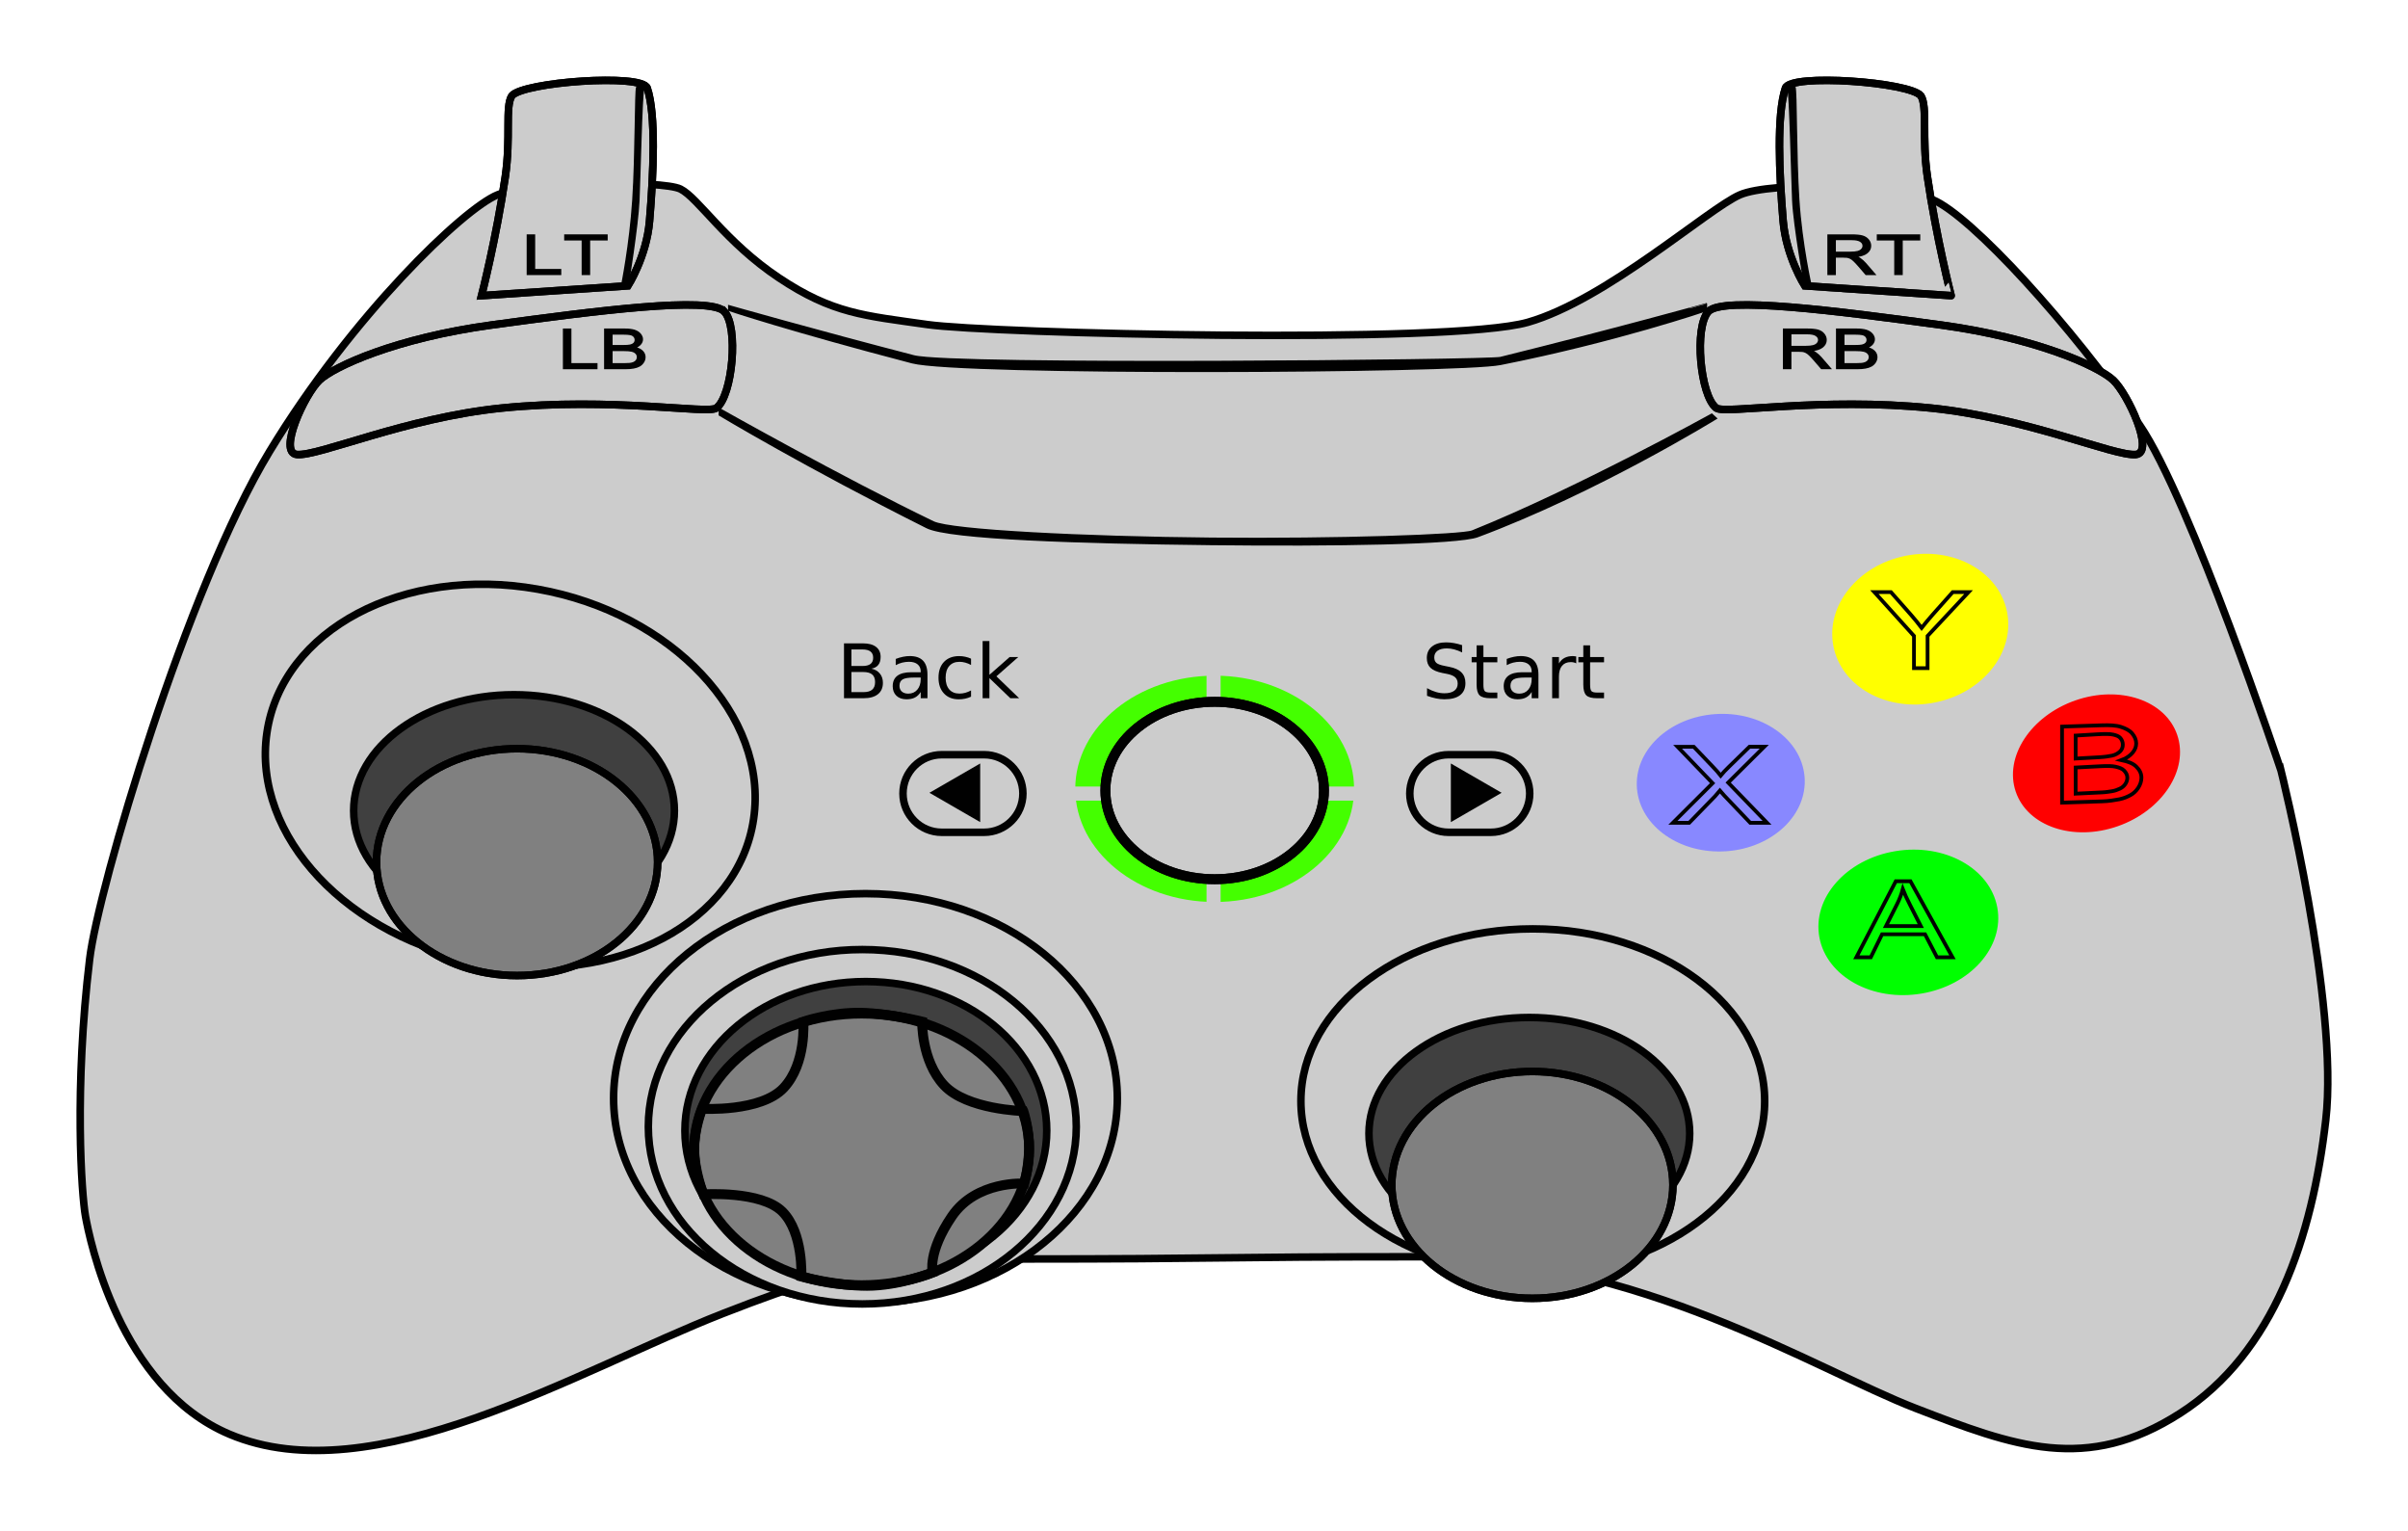
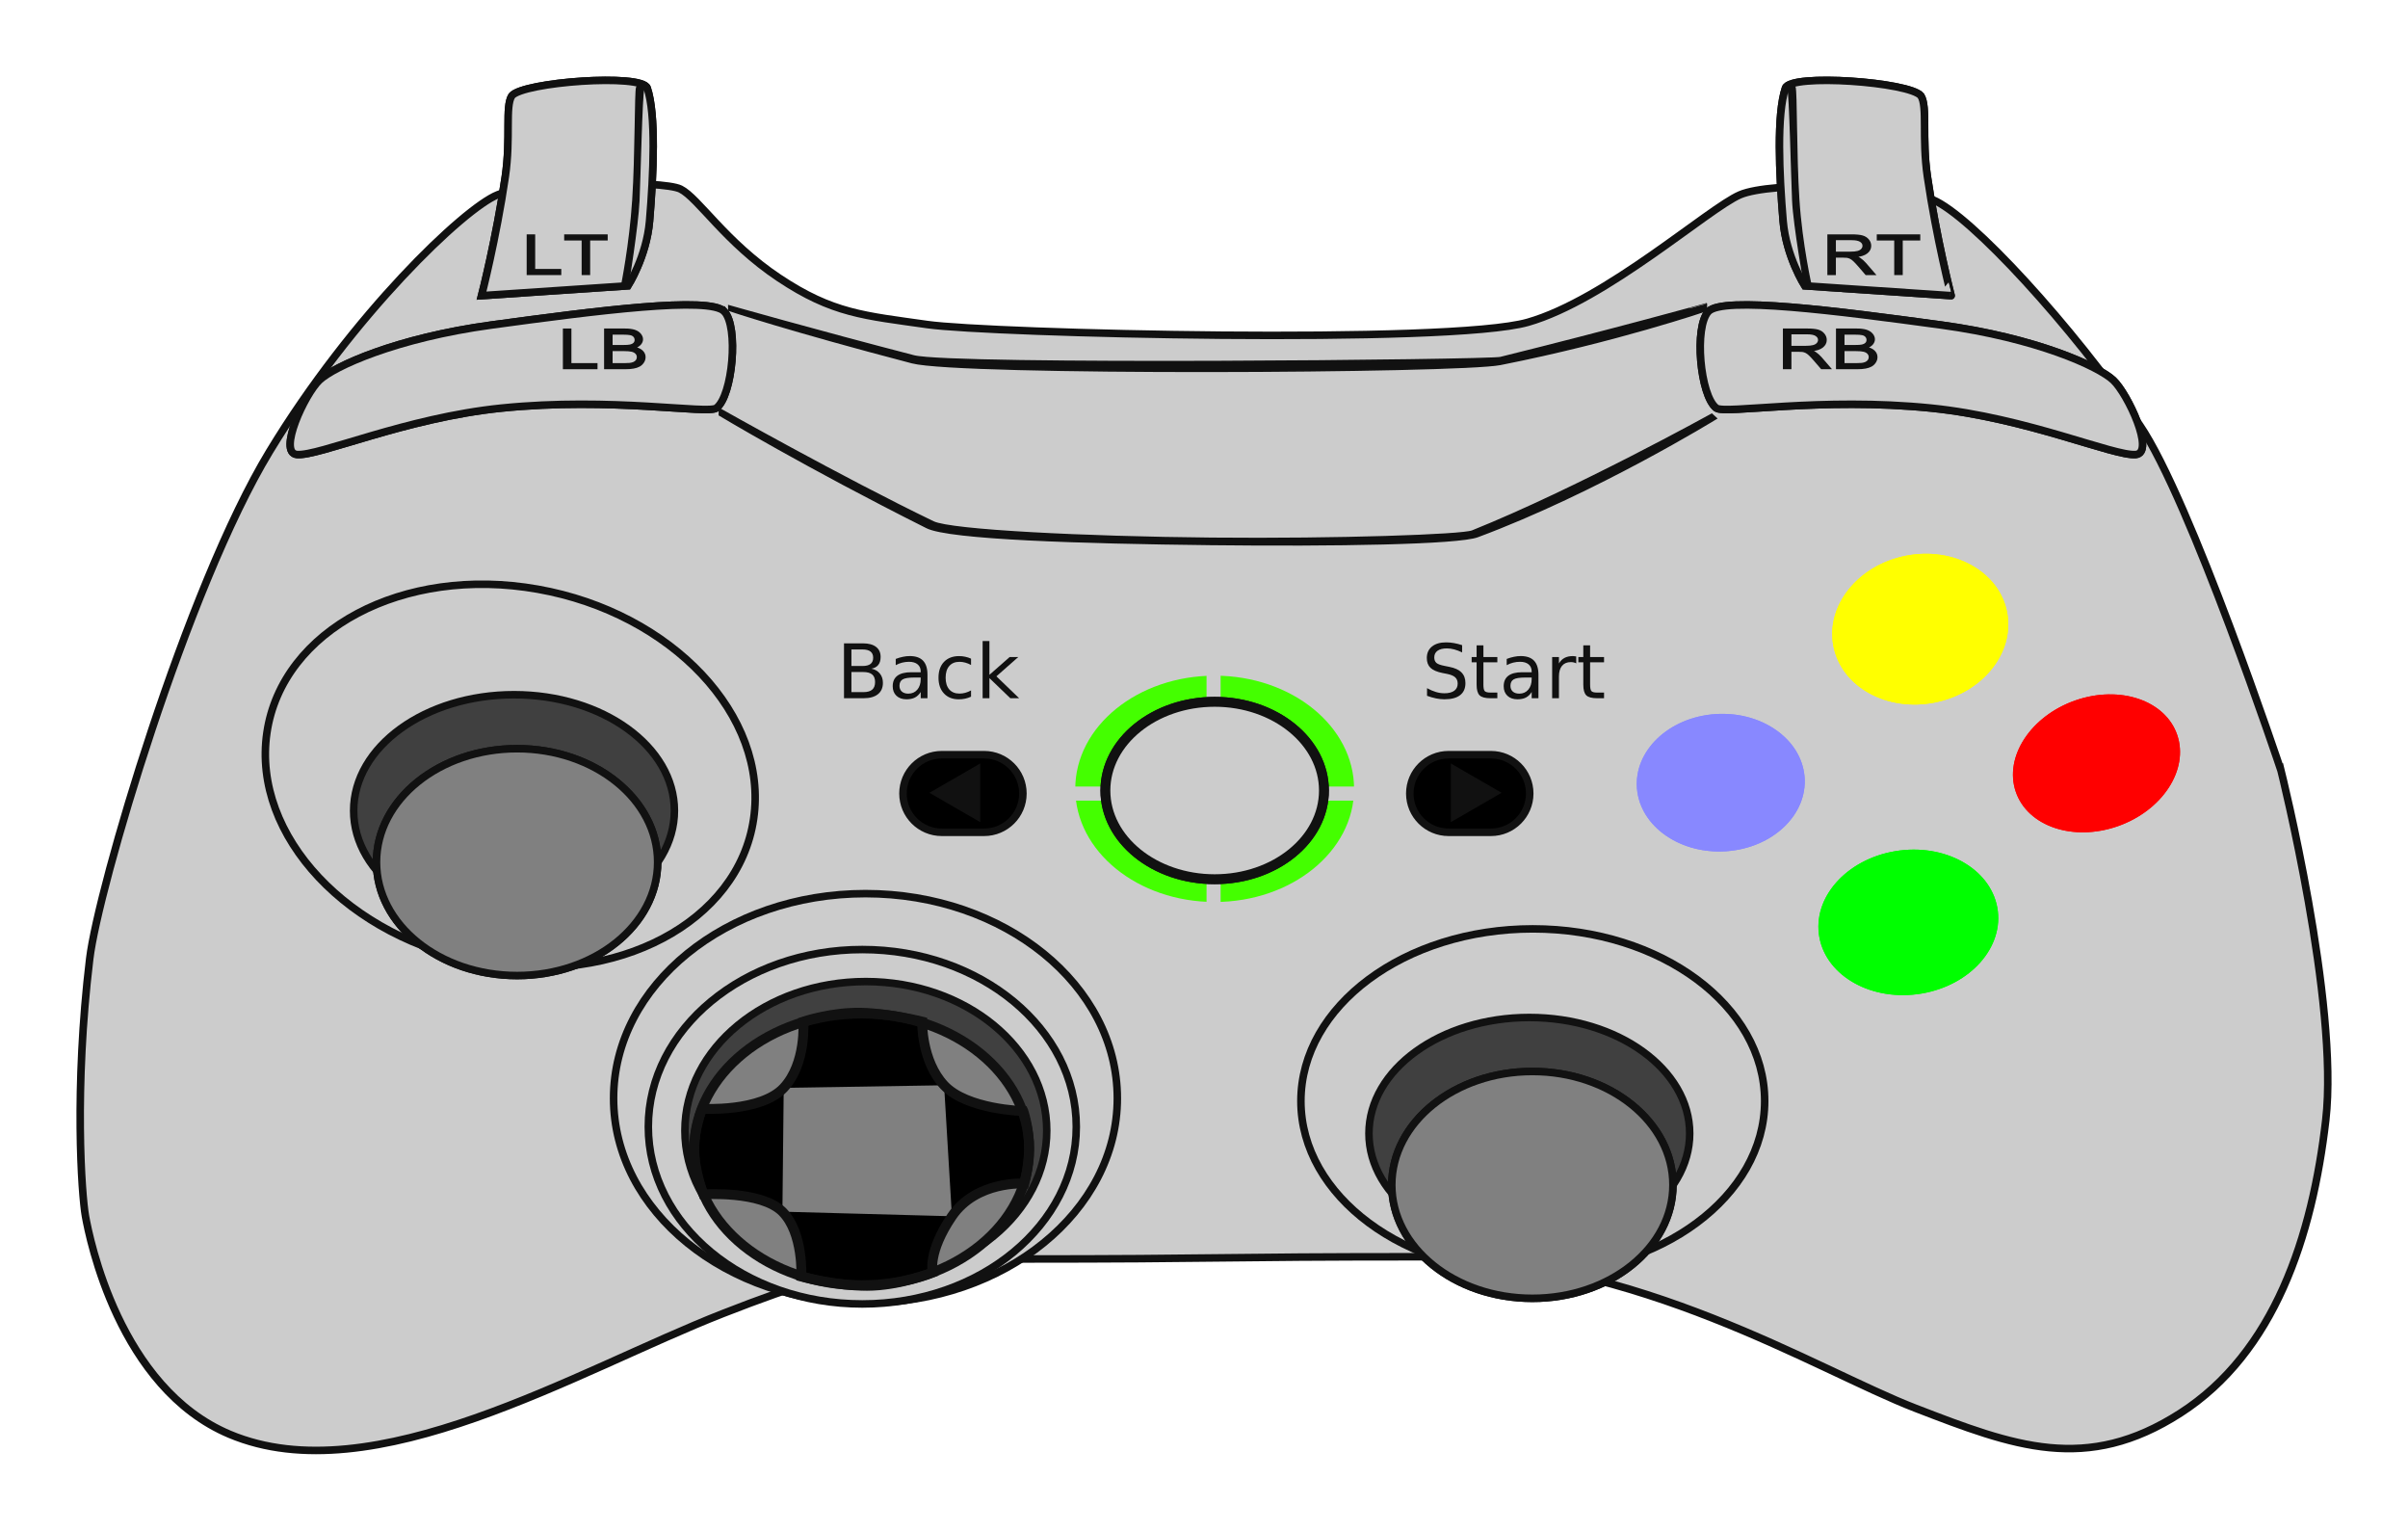
<svg xmlns="http://www.w3.org/2000/svg" width="320" height="203.354" version="1.0">
-   <g style="stroke:#010101;stroke-width:1">
+   <g style="stroke:#111111;stroke-width:1">
    <g style="fill:#cccccc">
      <path d="m 303.116,102.339 c 0,0 -12.001,-35.941 -18.764,-45.859 -8.935,-13.103 -22.444,-27.861 -27.507,-29.945 -5.063,-2.084 -21.445,-2.443 -25.614,-0.657 -4.17,1.787 -17.774,13.961 -28.199,16.939 -10.425,2.978 -71.473,1.489 -79.812,0.298 C 114.88,41.924 110.675,41.687 103.527,36.922 96.379,32.158 92.814,26.307 90.431,25.116 88.048,23.925 70.598,24.092 66.13,25.878 61.662,27.665 46.841,41.819 35.82,59.983 24.8,78.148 13.045,118.054 11.923,127.353 c -2.085,17.272 -1.086,31.356 -0.561,34.245 0.525,2.89 4.455,22.761 19.158,28.947 19.05,8.014 46.148,-8.443 65.542,-16.04 20.208,-7.916 24.965,-7.249 39.071,-7.249 27.997,0 25.906,-0.298 53.91,-0.298 28.593,0 52.385,15.056 65.49,20.118 13.105,5.062 22.706,8.697 35.216,0.657 12.509,-8.04 17.538,-23.455 19.325,-38.94 1.787,-15.485 -5.957,-46.455 -5.957,-46.455 z" />
      <ellipse cx="115.011" cy="145.905" rx="33.471" ry="27.187" />
      <ellipse cx="203.693" cy="146.275" rx="30.815" ry="22.875" />
      <path d="M 71.449,78.271 C 53.588,75.111 37.479,83.652 35.468,97.349 33.457,111.046 46.307,124.711 64.168,127.872 82.029,131.032 98.138,122.491 100.149,108.794 102.16,95.098 89.31,81.432 71.449,78.271 Z" />
      <ellipse cx="114.592" cy="149.688" rx="28.436" ry="23.541" />
    </g>
    <g style="fill:#404040">
      <ellipse cx="203.232" cy="150.581" rx="21.313" ry="15.409" />
      <ellipse cx="115.06" cy="150.202" rx="24.044" ry="19.801" />
      <ellipse cx="68.31" cy="107.7" rx="21.313" ry="15.409" />
    </g>
  </g>
-   <g style="fill:#010101;stroke:#010101;stroke-width:0.2">
+   <g style="fill:#111111;stroke:#111111;stroke-width:0.2">
    <path d="m 199.393,47.509 c -1.533,0.379 -72.898,1.088 -77.96,-0.224 -13.015,-3.371 -24.578,-6.661 -24.578,-6.661 l 0,0.593 c 0,0 7.954,2.675 24.355,6.961 6.338,1.656 72.539,1.34 78.183,0.223 15.342,-3.035 27.364,-7.147 27.364,-7.147 l 0,-0.893 c 0,-2.63e-4 -12.428,3.451 -27.364,7.147 z" />
    <path d="m 227.481,55.031 c 0,0 -18.01,9.969 -31.829,15.523 -1.356,0.545 -17.668,1.119 -34.634,0.963 C 144.024,71.36 126.375,70.471 124.031,69.34 111.775,63.424 95.599,54.296 95.599,54.296 l 0,0.833 c 0,0 11.372,6.842 27.567,14.957 2.993,1.5 20.358,2.046 37.756,2.242 16.424,0.185 32.821,-0.076 35.44,-1.05 15.814,-5.881 31.726,-15.694 31.726,-15.694 l -0.607,-0.553 z" />
  </g>
  <g>
    <ellipse style="fill:#44ff00" cx="161.418" cy="104.796" rx="18.526" ry="15.033" />
    <rect style="fill:#cccccc" x="160.338" y="89.659" width="1.872" height="31.541" />
    <rect style="fill:#cccccc" x="141.573" y="104.491" width="39.406" height="1.872" />
  </g>
  <g>
    <ellipse style="fill:#808080;stroke-width:0" cx="114.508" cy="152.695" rx="22.26" ry="18.047" />
    <path style="fill:#808080;stroke-width:0" d="m 135.99,147.605 c 0,0 -7.494,-0.175 -10.531,-3.429 -3.037,-3.254 -2.912,-8.455 -2.912,-8.455 0,0 -4.204,-1.068 -8.038,-1.174 -3.974,-0.11 -7.757,1.178 -7.757,1.178 0,0 0.434,5.54 -2.603,8.794 -3.037,3.253 -10.843,2.782 -10.843,2.782 0,0 -1.051,2.615 -1.051,5.327 0,2.92 1.226,6.039 1.226,6.039 0,0 7.673,-0.518 10.493,2.303 2.82,2.82 2.516,8.622 2.516,8.622 0,0 4.553,1.226 8.724,1.226 4.288,0 8.723,-1.751 8.723,-1.751 0,0 -0.689,-2.716 2.566,-7.488 3.254,-4.772 9.621,-4.346 9.621,-4.346 0,0 0.578,-2.153 0.631,-4.606 0.055,-2.533 -0.764,-5.02 -0.764,-5.02 z" />
  </g>
-   <g style="fill:#ff0000;fill-opacity:0;stroke-width:0">
+   <g class="straight-button">
    <path id="button-du" d="m 125.459,144.177 c -3.037,-3.254 -2.912,-8.455 -2.912,-8.455 0,0 -4.204,-1.068 -8.038,-1.174 -3.974,-0.11 -7.757,1.178 -7.757,1.178 0,0 0.434,5.54 -2.603,8.794 z" />
    <path id="button-dd" d="m 103.974,160.97 c 2.82,2.82 2.516,8.622 2.516,8.622 0,0 4.553,1.226 8.724,1.226 4.288,0 8.723,-1.751 8.723,-1.751 0,0 -0.689,-2.716 2.566,-7.488 z" />
    <path id="button-dl" d="m 104.149,144.519 c -3.037,3.253 -10.843,2.782 -10.843,2.782 0,0 -1.051,2.615 -1.051,5.327 0,2.92 1.226,6.039 1.226,6.039 0,0 7.673,-0.518 10.493,2.303 z" />
    <path id="button-dr" d="m 135.99,147.605 c 0,0 -7.494,-0.175 -10.531,-3.429 l 1.043,17.402 c 3.254,-4.772 9.621,-4.346 9.621,-4.346 0,0 0.578,-2.153 0.631,-4.606 0.055,-2.533 -0.764,-5.02 -0.764,-5.02 z" />
  </g>
-   <ellipse style="fill-opacity:0;stroke:#010101;stroke-width:1.313" ry="18.047" rx="22.26" cy="152.695" cx="114.508" />
-   <path style="fill-opacity:0;stroke:#010101;stroke-width:1.313" d="m 135.99,147.605 c 0,0 -7.494,-0.175 -10.531,-3.429 -3.037,-3.254 -2.912,-8.455 -2.912,-8.455 0,0 -4.204,-1.068 -8.038,-1.174 -3.974,-0.11 -7.757,1.178 -7.757,1.178 0,0 0.434,5.54 -2.603,8.794 -3.037,3.253 -10.843,2.782 -10.843,2.782 0,0 -1.051,2.615 -1.051,5.327 0,2.92 1.226,6.039 1.226,6.039 0,0 7.673,-0.518 10.493,2.303 2.82,2.82 2.516,8.622 2.516,8.622 0,0 4.553,1.226 8.724,1.226 4.288,0 8.723,-1.751 8.723,-1.751 0,0 -0.689,-2.716 2.566,-7.488 3.254,-4.772 9.621,-4.346 9.621,-4.346 0,0 0.578,-2.153 0.631,-4.606 0.055,-2.533 -0.764,-5.02 -0.764,-5.02 z" />
-   <g style="font-size:10px;font-family:Sans;fill:#010101">
+   <ellipse style="fill-opacity:0;stroke:#111111;stroke-width:1.313" ry="18.047" rx="22.26" cy="152.695" cx="114.508" />
+   <path style="fill-opacity:0;stroke:#111111;stroke-width:1.313" d="m 135.99,147.605 c 0,0 -7.494,-0.175 -10.531,-3.429 -3.037,-3.254 -2.912,-8.455 -2.912,-8.455 0,0 -4.204,-1.068 -8.038,-1.174 -3.974,-0.11 -7.757,1.178 -7.757,1.178 0,0 0.434,5.54 -2.603,8.794 -3.037,3.253 -10.843,2.782 -10.843,2.782 0,0 -1.051,2.615 -1.051,5.327 0,2.92 1.226,6.039 1.226,6.039 0,0 7.673,-0.518 10.493,2.303 2.82,2.82 2.516,8.622 2.516,8.622 0,0 4.553,1.226 8.724,1.226 4.288,0 8.723,-1.751 8.723,-1.751 0,0 -0.689,-2.716 2.566,-7.488 3.254,-4.772 9.621,-4.346 9.621,-4.346 0,0 0.578,-2.153 0.631,-4.606 0.055,-2.533 -0.764,-5.02 -0.764,-5.02 z" />
+   <g style="font-size:10px;font-family:Sans;fill:#111111">
    <path d="m 113.145,89.278 0,2.671 1.582,0 q 0.796,0 1.177,-0.327 0.386,-0.332 0.386,-1.011 0,-0.684 -0.386,-1.006 -0.381,-0.327 -1.177,-0.327 l -1.582,0 z m 0,-2.998 0,2.197 1.46,0 q 0.723,0 1.074,-0.269 0.356,-0.273 0.356,-0.83 0,-0.552 -0.356,-0.825 -0.352,-0.273 -1.074,-0.273 l -1.46,0 z m -0.986,-0.811 2.52,0 q 1.128,0 1.738,0.469 0.61,0.469 0.61,1.333 0,0.669 -0.312,1.064 -0.312,0.396 -0.918,0.493 0.728,0.156 1.128,0.654 0.405,0.493 0.405,1.235 0,0.977 -0.664,1.509 -0.664,0.532 -1.89,0.532 l -2.617,0 0,-7.29 z" />
    <path d="m 121.46,90.011 q -1.089,0 -1.509,0.249 -0.42,0.249 -0.42,0.85 0,0.479 0.312,0.762 0.317,0.278 0.859,0.278 0.747,0 1.196,-0.527 0.454,-0.532 0.454,-1.411 l 0,-0.2 -0.894,0 z m 1.792,-0.371 0,3.12 -0.898,0 0,-0.83 q -0.308,0.498 -0.767,0.737 -0.459,0.234 -1.123,0.234 -0.84,0 -1.338,-0.469 -0.493,-0.474 -0.493,-1.265 0,-0.923 0.615,-1.392 0.62,-0.469 1.846,-0.469 l 1.26,0 0,-0.088 q 0,-0.62 -0.41,-0.957 -0.405,-0.342 -1.143,-0.342 -0.469,0 -0.913,0.112 -0.444,0.112 -0.854,0.337 l 0,-0.83 q 0.493,-0.19 0.957,-0.283 0.464,-0.098 0.903,-0.098 1.187,0 1.772,0.615 0.586,0.615 0.586,1.865 z" />
    <path d="m 129.043,87.501 0,0.84 q -0.381,-0.21 -0.767,-0.312 -0.381,-0.107 -0.771,-0.107 -0.874,0 -1.357,0.557 -0.483,0.552 -0.483,1.553 0,1.001 0.483,1.558 0.483,0.552 1.357,0.552 0.391,0 0.771,-0.103 0.386,-0.107 0.767,-0.317 l 0,0.83 q -0.376,0.176 -0.781,0.264 -0.4,0.088 -0.854,0.088 -1.235,0 -1.963,-0.776 -0.728,-0.776 -0.728,-2.095 0,-1.338 0.732,-2.104 0.737,-0.767 2.017,-0.767 0.415,0 0.811,0.088 0.396,0.083 0.767,0.254 z" />
    <path d="m 130.582,85.162 0.903,0 0,4.487 2.681,-2.358 1.147,0 -2.9,2.559 3.022,2.91 -1.172,0 -2.778,-2.671 0,2.671 -0.903,0 0,-7.598 z" />
    <path d="m 194.303,85.709 0,0.962 q -0.562,-0.269 -1.06,-0.4 -0.498,-0.132 -0.962,-0.132 -0.806,0 -1.245,0.312 -0.435,0.312 -0.435,0.889 0,0.483 0.288,0.732 0.293,0.244 1.104,0.396 l 0.596,0.122 q 1.104,0.21 1.626,0.742 0.527,0.527 0.527,1.416 0,1.06 -0.713,1.606 -0.708,0.547 -2.08,0.547 -0.518,0 -1.104,-0.117 -0.581,-0.117 -1.206,-0.347 l 0,-1.016 q 0.601,0.337 1.177,0.508 0.576,0.171 1.133,0.171 0.845,0 1.304,-0.332 0.459,-0.332 0.459,-0.947 0,-0.537 -0.332,-0.84 -0.327,-0.303 -1.079,-0.454 l -0.601,-0.117 q -1.104,-0.22 -1.597,-0.688 -0.493,-0.469 -0.493,-1.304 0,-0.967 0.679,-1.523 0.684,-0.557 1.88,-0.557 0.513,0 1.045,0.093 0.532,0.093 1.089,0.278 z" />
    <path d="m 197.131,85.738 0,1.553 1.851,0 0,0.698 -1.851,0 0,2.969 q 0,0.669 0.181,0.859 0.186,0.19 0.747,0.19 l 0.923,0 0,0.752 -0.923,0 q -1.04,0 -1.436,-0.386 -0.396,-0.391 -0.396,-1.416 l 0,-2.969 -0.659,0 0,-0.698 0.659,0 0,-1.553 0.903,0 z" />
    <path d="m 202.653,90.011 q -1.089,0 -1.509,0.249 -0.42,0.249 -0.42,0.85 0,0.479 0.312,0.762 0.317,0.278 0.859,0.278 0.747,0 1.196,-0.527 0.454,-0.532 0.454,-1.411 l 0,-0.2 -0.894,0 z m 1.792,-0.371 0,3.12 -0.898,0 0,-0.83 q -0.308,0.498 -0.767,0.737 -0.459,0.234 -1.123,0.234 -0.84,0 -1.338,-0.469 -0.493,-0.474 -0.493,-1.265 0,-0.923 0.615,-1.392 0.62,-0.469 1.846,-0.469 l 1.26,0 0,-0.088 q 0,-0.62 -0.41,-0.957 -0.405,-0.342 -1.143,-0.342 -0.469,0 -0.913,0.112 -0.444,0.112 -0.854,0.337 l 0,-0.83 q 0.493,-0.19 0.957,-0.283 0.464,-0.098 0.903,-0.098 1.187,0 1.772,0.615 0.586,0.615 0.586,1.865 z" />
    <path d="m 209.469,88.131 q -0.151,-0.088 -0.332,-0.127 -0.176,-0.044 -0.391,-0.044 -0.762,0 -1.172,0.498 -0.405,0.493 -0.405,1.421 l 0,2.881 -0.903,0 0,-5.469 0.903,0 0,0.85 q 0.283,-0.498 0.737,-0.737 0.454,-0.244 1.104,-0.244 0.093,0 0.205,0.015 0.112,0.01 0.249,0.034 l 0.005,0.923 z" />
    <path d="m 211.31,85.738 0,1.553 1.851,0 0,0.698 -1.851,0 0,2.969 q 0,0.669 0.181,0.859 0.186,0.19 0.747,0.19 l 0.923,0 0,0.752 -0.923,0 q -1.04,0 -1.436,-0.386 -0.396,-0.391 -0.396,-1.416 l 0,-2.969 -0.659,0 0,-0.698 0.659,0 0,-1.553 0.903,0 z" />
  </g>
-   <g style="fill:#808080;stroke:#010101;stroke-width:1">
+   <g style="fill:#808080;stroke:#111111;stroke-width:1">
    <ellipse id="button-l3-shadow" cx="68.715" cy="114.532" rx="18.68" ry="15.068" />
-     <ellipse id="button-l3" fill-opacity="0" style="fill:#ff0000" cx="68.715" cy="114.532" rx="18.68" ry="15.068" />
+     <ellipse id="button-l3" class="straight-button" cx="68.715" cy="114.532" rx="18.68" ry="15.068" />
  </g>
-   <g style="fill:#808080;stroke:#010101;stroke-width:1">
+   <g style="fill:#808080;stroke:#111111;stroke-width:1">
    <ellipse id="button-r3-shadow" cx="203.637" cy="157.413" rx="18.68" ry="15.068" />
-     <ellipse id="button-r3" fill-opacity="0" style="fill:#ff0000" cx="203.637" cy="157.413" rx="18.68" ry="15.068" />
+     <ellipse id="button-r3" class="straight-button" cx="203.637" cy="157.413" rx="18.68" ry="15.068" />
  </g>
-   <g style="fill:#cccccc;stroke:#010101;stroke-width:5" transform="matrix(0.2626966,0,0,0.2626966,-101.9488,-20.05117)">
+   <g style="fill:#cccccc;stroke:#111111;stroke-width:5" transform="matrix(0.2626966,0,0,0.2626966,-101.9488,-20.05117)">
    <ellipse cx="1002.551" cy="476.103" rx="55.278" ry="44.855" />
-     <ellipse id="button-an" fill-opacity="0" style="fill:#ff0000" cx="1002.551" cy="476.103" rx="55.278" ry="44.855" />
+     <ellipse id="button-an" class="straight-button" cx="1002.551" cy="476.103" rx="55.278" ry="44.855" />
  </g>
  <g>
-     <g style="fill:#cccccc;stroke:#010101;stroke-width:1">
+     <g style="fill:#cccccc;stroke:#111111;stroke-width:1">
      <path d="m 86.009,11.695 c -0.667,-1.962 -16.519,-0.803 -17.998,1.038 -0.912,1.456 -0.096,5.529 -0.863,10.749 -1.212,8.259 -3.155,15.795 -3.155,15.795 l 19.451,-1.306 c 0,0 2.472,-3.851 2.874,-8.603 0.527,-6.228 0.879,-14.18 -0.309,-17.673 z" />
-       <path id="button-l2" fill-opacity="0" style="fill:#ff0000" d="m 86.009,11.695 c -0.667,-1.962 -16.519,-0.803 -17.998,1.038 -0.912,1.456 -0.096,5.529 -0.863,10.749 -1.212,8.259 -3.155,15.795 -3.155,15.795 l 19.451,-1.306 c 0,0 2.472,-3.851 2.874,-8.603 0.527,-6.228 0.879,-14.18 -0.309,-17.673 z" />
+       <path id="button-l2" class="straight-button" d="m 86.009,11.695 c -0.667,-1.962 -16.519,-0.803 -17.998,1.038 -0.912,1.456 -0.096,5.529 -0.863,10.749 -1.212,8.259 -3.155,15.795 -3.155,15.795 l 19.451,-1.306 c 0,0 2.472,-3.851 2.874,-8.603 0.527,-6.228 0.879,-14.18 -0.309,-17.673 z" />
    </g>
-     <g style="fill:#010101;stroke:#010101;stroke-width:0.2">
+     <g style="fill:#111111;stroke:#111111;stroke-width:0.2">
      <path d="m 84.621,11.618 c -0.212,0.553 -0.12,8.949 -0.509,14.946 -0.389,5.997 -1.508,11.464 -1.508,11.464 l 0.842,-0.054 c 0,0 1.3,-7.976 1.446,-11.318 0.145,-3.343 0.388,-14.239 0.624,-14.697 0.236,-0.458 0.357,-0.469 0.357,-0.469 0,0 -0.151,-0.145 -0.358,-0.236 -0.207,-0.091 -0.503,-0.182 -0.503,-0.182 0,0 -0.179,-0.008 -0.391,0.546 z" />
      <path d="m 70.089,36.445 0,-5.21 0.932,0 0,4.595 3.468,0 0,0.615 z" />
      <path d="m 77.394,36.445 0,-4.595 -2.32,0 0,-0.615 5.581,0 0,0.615 -2.329,0 0,4.595 z" />
    </g>
  </g>
  <g>
-     <g style="fill:#cccccc;stroke:#010101;stroke-width:1">
+     <g style="fill:#cccccc;stroke:#111111;stroke-width:1">
      <path d="m 256.134,23.482 c -0.766,-5.22 0.049,-9.293 -0.863,-10.749 -1.479,-1.84 -17.331,-2.999 -17.998,-1.038 -1.188,3.494 -0.837,11.445 -0.309,17.673 0.402,4.751 2.874,8.603 2.874,8.603 l 19.451,1.306 c 2.6e-4,0 -1.942,-7.536 -3.155,-15.795 z" />
-       <path id="button-r2" fill-opacity="0" style="fill:#ff0000" d="m 256.134,23.482 c -0.766,-5.22 0.049,-9.293 -0.863,-10.749 -1.479,-1.84 -17.331,-2.999 -17.998,-1.038 -1.188,3.494 -0.837,11.445 -0.309,17.673 0.402,4.751 2.874,8.603 2.874,8.603 l 19.451,1.306 c 2.6e-4,0 -1.942,-7.536 -3.155,-15.795 z" />
+       <path id="button-r2" class="straight-button" d="m 256.134,23.482 c -0.766,-5.22 0.049,-9.293 -0.863,-10.749 -1.479,-1.84 -17.331,-2.999 -17.998,-1.038 -1.188,3.494 -0.837,11.445 -0.309,17.673 0.402,4.751 2.874,8.603 2.874,8.603 l 19.451,1.306 c 2.6e-4,0 -1.942,-7.536 -3.155,-15.795 z" />
    </g>
-     <g style="fill:#010101;stroke:#010101;stroke-width:0.2">
+     <g style="fill:#111111;stroke:#111111;stroke-width:0.2">
      <path d="m 238.518,11.576 c 0.228,0.49 0.12,8.949 0.509,14.946 0.389,5.997 1.653,11.503 1.653,11.503 l -0.845,-0.048 c 0,0 -1.443,-8.021 -1.588,-11.364 -0.145,-3.343 -0.388,-14.239 -0.624,-14.697 -0.236,-0.458 -0.239,-0.4 -0.239,-0.4 0,0 0.033,-0.048 0.202,-0.165 0.169,-0.117 0.63,-0.265 0.63,-0.265 0,0 0.074,-0.002 0.302,0.488 z" />
      <path d="m 242.939,36.445 0,-5.21 3.122,0 c 0.628,6e-6 1.105,0.047 1.431,0.14 0.327,0.094 0.588,0.259 0.783,0.496 0.195,0.237 0.293,0.499 0.293,0.785 -1e-5,0.37 -0.162,0.681 -0.485,0.935 -0.323,0.254 -0.823,0.415 -1.498,0.483 0.247,0.088 0.434,0.174 0.562,0.259 0.272,0.185 0.53,0.416 0.773,0.693 l 1.225,1.418 -1.172,0 -0.932,-1.084 c -0.272,-0.313 -0.496,-0.552 -0.672,-0.718 -0.176,-0.166 -0.334,-0.282 -0.473,-0.348 -0.139,-0.066 -0.281,-0.113 -0.425,-0.139 -0.106,-0.017 -0.279,-0.025 -0.519,-0.025 l -1.081,0 0,2.314 z m 0.932,-2.911 2.003,0 c 0.426,3e-6 0.759,-0.033 0.999,-0.098 0.24,-0.065 0.423,-0.169 0.548,-0.313 0.125,-0.143 0.187,-0.299 0.187,-0.467 -1e-5,-0.246 -0.121,-0.449 -0.363,-0.608 -0.242,-0.159 -0.624,-0.238 -1.145,-0.238 l -2.228,0 z" />
      <path d="m 251.824,36.445 0,-4.595 -2.32,0 0,-0.615 5.581,0 0,0.615 -2.329,0 0,4.595 z" />
    </g>
  </g>
  <g>
-     <g style="fill:#cccccc;stroke:#010101;stroke-width:1">
+     <g style="fill:#cccccc;stroke:#111111;stroke-width:1">
      <path d="m 96.244,41.372 c -1.94,-2.026 -16.955,-0.099 -30.929,1.807 -12.689,1.731 -20.922,5.502 -22.861,7.325 -1.939,1.823 -5.579,9.646 -2.997,9.877 2.89,0.258 14.455,-4.875 27.178,-6.167 14.704,-1.493 27.439,0.843 28.567,-0.005 2.155,-1.62 2.982,-10.812 1.043,-12.838 z" />
-       <path id="button-l1" fill-opacity="0" style="fill:#ff0000" d="m 96.244,41.372 c -1.94,-2.026 -16.955,-0.099 -30.929,1.807 -12.689,1.731 -20.922,5.502 -22.861,7.325 -1.939,1.823 -5.579,9.646 -2.997,9.877 2.89,0.258 14.455,-4.875 27.178,-6.167 14.704,-1.493 27.439,0.843 28.567,-0.005 2.155,-1.62 2.982,-10.812 1.043,-12.838 z" />
+       <path id="button-l1" class="straight-button" d="m 96.244,41.372 c -1.94,-2.026 -16.955,-0.099 -30.929,1.807 -12.689,1.731 -20.922,5.502 -22.861,7.325 -1.939,1.823 -5.579,9.646 -2.997,9.877 2.89,0.258 14.455,-4.875 27.178,-6.167 14.704,-1.493 27.439,0.843 28.567,-0.005 2.155,-1.62 2.982,-10.812 1.043,-12.838 z" />
    </g>
-     <g style="fill:#010101;stroke:#010101;stroke-width:0.2">
+     <g style="fill:#111111;stroke:#111111;stroke-width:0.2">
      <path d="m 74.903,48.952 0,-5.21 0.932,0 0,4.595 3.468,0 0,0.615 z" />
      <path d="m 80.378,48.952 0,-5.21 2.641,0 c 0.538,6e-6 0.969,0.053 1.294,0.158 0.325,0.105 0.58,0.268 0.764,0.487 0.184,0.219 0.276,0.448 0.276,0.688 -6e-6,0.223 -0.082,0.432 -0.245,0.629 -0.163,0.197 -0.41,0.355 -0.74,0.476 0.426,0.092 0.753,0.25 0.982,0.473 0.229,0.223 0.343,0.486 0.343,0.789 -6e-6,0.244 -0.07,0.471 -0.209,0.681 -0.139,0.21 -0.311,0.371 -0.516,0.485 -0.205,0.114 -0.462,0.2 -0.771,0.258 -0.309,0.058 -0.688,0.087 -1.136,0.087 z m 0.932,-3.021 1.522,0 c 0.413,4e-6 0.709,-0.02 0.888,-0.06 0.237,-0.052 0.415,-0.139 0.535,-0.259 0.12,-0.121 0.18,-0.272 0.18,-0.455 -4e-6,-0.173 -0.056,-0.325 -0.168,-0.457 -0.112,-0.131 -0.272,-0.222 -0.48,-0.27 -0.208,-0.049 -0.565,-0.073 -1.071,-0.073 l -1.407,0 z m 0,2.406 1.753,0 c 0.301,10e-7 0.512,-0.008 0.634,-0.025 0.215,-0.028 0.394,-0.076 0.538,-0.142 0.144,-0.066 0.263,-0.163 0.355,-0.29 0.093,-0.127 0.139,-0.273 0.139,-0.439 -5e-6,-0.194 -0.067,-0.363 -0.202,-0.506 -0.134,-0.143 -0.321,-0.244 -0.56,-0.302 -0.239,-0.058 -0.582,-0.087 -1.03,-0.087 l -1.628,0 z" />
    </g>
  </g>
  <g>
-     <g style="fill:#cccccc;stroke:#010101;stroke-width:1">
+     <g style="fill:#cccccc;stroke:#111111;stroke-width:1">
      <path d="m 280.83,50.505 c -1.94,-1.823 -10.172,-5.594 -22.861,-7.325 -13.974,-1.906 -28.99,-3.833 -30.929,-1.807 -1.94,2.025 -1.112,11.217 1.043,12.838 1.128,0.848 13.863,-1.488 28.567,0.005 12.722,1.292 24.287,6.425 27.178,6.167 2.582,-0.231 -1.057,-8.054 -2.997,-9.877 z" />
-       <path id="button-r1" fill-opacity="0" style="fill:#ff0000" d="m 280.83,50.505 c -1.94,-1.823 -10.172,-5.594 -22.861,-7.325 -13.974,-1.906 -28.99,-3.833 -30.929,-1.807 -1.94,2.025 -1.112,11.217 1.043,12.838 1.128,0.848 13.863,-1.488 28.567,0.005 12.722,1.292 24.287,6.425 27.178,6.167 2.582,-0.231 -1.057,-8.054 -2.997,-9.877 z" />
+       <path id="button-r1" class="straight-button" d="m 280.83,50.505 c -1.94,-1.823 -10.172,-5.594 -22.861,-7.325 -13.974,-1.906 -28.99,-3.833 -30.929,-1.807 -1.94,2.025 -1.112,11.217 1.043,12.838 1.128,0.848 13.863,-1.488 28.567,0.005 12.722,1.292 24.287,6.425 27.178,6.167 2.582,-0.231 -1.057,-8.054 -2.997,-9.877 z" />
    </g>
-     <g style="fill:#010101;stroke:#010101;stroke-width:0.2">
+     <g style="fill:#111111;stroke:#111111;stroke-width:0.2">
      <path d="m 237.03,48.952 0,-5.21 3.122,0 c 0.628,6e-6 1.105,0.047 1.431,0.14 0.327,0.094 0.588,0.259 0.783,0.496 0.195,0.237 0.293,0.499 0.293,0.785 -1e-5,0.37 -0.162,0.681 -0.485,0.935 -0.323,0.254 -0.823,0.415 -1.498,0.483 0.247,0.088 0.434,0.174 0.562,0.259 0.272,0.185 0.53,0.416 0.773,0.693 l 1.225,1.418 -1.172,0 -0.932,-1.084 c -0.272,-0.313 -0.496,-0.552 -0.672,-0.718 -0.176,-0.166 -0.334,-0.282 -0.473,-0.348 -0.139,-0.066 -0.281,-0.113 -0.425,-0.139 -0.106,-0.017 -0.279,-0.025 -0.519,-0.025 l -1.081,0 0,2.314 z m 0.932,-2.911 2.003,0 c 0.426,3e-6 0.759,-0.033 0.999,-0.098 0.24,-0.065 0.423,-0.169 0.548,-0.313 0.125,-0.143 0.187,-0.299 0.187,-0.467 -1e-5,-0.246 -0.121,-0.449 -0.363,-0.608 -0.242,-0.159 -0.624,-0.238 -1.145,-0.238 l -2.228,0 z" id="path115" />
      <path d="m 244.085,48.952 0,-5.21 2.641,0 c 0.538,6e-6 0.969,0.053 1.294,0.158 0.325,0.105 0.58,0.268 0.764,0.487 0.184,0.219 0.276,0.448 0.276,0.688 -10e-6,0.223 -0.082,0.432 -0.245,0.629 -0.163,0.197 -0.41,0.355 -0.74,0.476 0.426,0.092 0.753,0.25 0.982,0.473 0.229,0.223 0.343,0.486 0.343,0.789 -1e-5,0.244 -0.07,0.471 -0.209,0.681 -0.139,0.21 -0.311,0.371 -0.516,0.485 -0.205,0.114 -0.462,0.2 -0.771,0.258 -0.309,0.058 -0.688,0.087 -1.136,0.087 z m 0.932,-3.021 1.522,0 c 0.413,4e-6 0.709,-0.02 0.888,-0.06 0.237,-0.052 0.415,-0.139 0.535,-0.259 0.12,-0.121 0.18,-0.272 0.18,-0.455 0,-0.173 -0.056,-0.325 -0.168,-0.457 -0.112,-0.131 -0.272,-0.222 -0.48,-0.27 -0.208,-0.049 -0.565,-0.073 -1.071,-0.073 l -1.407,0 z m 0,2.406 1.753,0 c 0.301,10e-7 0.512,-0.008 0.634,-0.025 0.215,-0.028 0.394,-0.076 0.538,-0.142 0.144,-0.066 0.263,-0.163 0.355,-0.29 0.093,-0.127 0.139,-0.273 0.139,-0.439 0,-0.194 -0.067,-0.363 -0.202,-0.506 -0.134,-0.143 -0.321,-0.244 -0.56,-0.302 -0.239,-0.058 -0.582,-0.087 -1.03,-0.087 l -1.628,0 z" />
    </g>
  </g>
  <g>
-     <path id="button-se" fill-opacity="0" style="fill:#ff0000;stroke:#010101;stroke-width:1" d="m 130.779,100.261 -5.626,0 c -2.847,0 -5.155,2.308 -5.155,5.155 0,2.847 2.308,5.154 5.155,5.154 l 5.626,0 c 2.847,0 5.155,-2.308 5.155,-5.154 0,-2.847 -2.308,-5.155 -5.155,-5.155 z" />
-     <path style="fill:#010101;stroke-width:0" d="m 130.258,109.217 -6.746,-3.895 6.746,-3.895 z" />
+     <path id="button-se" class="straight-button" style="stroke:#111111;stroke-width:1" d="m 130.779,100.261 -5.626,0 c -2.847,0 -5.155,2.308 -5.155,5.155 0,2.847 2.308,5.154 5.155,5.154 l 5.626,0 c 2.847,0 5.155,-2.308 5.155,-5.154 0,-2.847 -2.308,-5.155 -5.155,-5.155 z" />
+     <path style="fill:#111111;stroke-width:0" d="m 130.258,109.217 -6.746,-3.895 6.746,-3.895 z" />
  </g>
  <g>
-     <path id="button-st" fill-opacity="0" style="fill:#ff0000;stroke:#010101;stroke-width:1" d="m 198.13,100.261 -5.626,0 c -2.847,0 -5.155,2.308 -5.155,5.155 0,2.847 2.308,5.154 5.155,5.154 l 5.626,0 c 2.847,0 5.155,-2.308 5.155,-5.154 0,-2.847 -2.308,-5.155 -5.155,-5.155 z" />
-     <path style="fill:#010101;stroke-width:0" d="m 192.805,109.217 6.746,-3.895 -6.746,-3.895 z" />
+     <path id="button-st" class="straight-button" style="stroke:#111111;stroke-width:1" d="m 198.13,100.261 -5.626,0 c -2.847,0 -5.155,2.308 -5.155,5.155 0,2.847 2.308,5.154 5.155,5.154 l 5.626,0 c 2.847,0 5.155,-2.308 5.155,-5.154 0,-2.847 -2.308,-5.155 -5.155,-5.155 z" />
+     <path style="fill:#111111;stroke-width:0" d="m 192.805,109.217 6.746,-3.895 -6.746,-3.895 z" />
  </g>
  <g style="fill:#ff0000;stroke-width:0">
    <path d="m 289.337,97.653 c -1.56,-4.614 -7.631,-6.672 -13.559,-4.597 -5.928,2.074 -9.469,7.496 -7.908,12.11 1.56,4.614 7.631,6.672 13.559,4.597 5.928,-2.075 9.469,-7.497 7.908,-12.11 z" />
-     <path style="fill-opacity:0;stroke:#010101;stroke-width:0.5" d="m 274.027,106.63 0,-10.102 5.259,-0.171 c 1.042,-0.034 1.914,-3.94e-4 2.544,0.204 0.63,0.204 1.158,0.451 1.515,0.876 0.357,0.425 0.535,0.869 0.535,1.333 -10e-6,0.432 -0.158,0.838 -0.475,1.22 -0.317,0.381 -0.829,0.758 -1.468,0.992 0.826,0.179 1.495,0.416 1.939,0.848 0.444,0.432 0.7,0.908 0.7,1.496 -1e-5,0.473 -0.169,0.947 -0.439,1.354 -0.27,0.407 -0.604,0.72 -1.001,0.941 -0.397,0.221 -0.93,0.455 -1.529,0.568 -0.599,0.113 -1.368,0.244 -2.237,0.271 z m 1.807,-5.857 3.089,-0.171 c 0.8,-0.044 1.409,-0.142 1.757,-0.22 0.459,-0.101 0.84,-0.337 1.073,-0.571 0.233,-0.234 0.349,-0.528 0.349,-0.882 -1e-5,-0.335 -0.109,-0.631 -0.326,-0.885 -0.217,-0.255 -0.562,-0.361 -0.965,-0.455 -0.404,-0.094 -1.132,-0.097 -2.111,-0.039 l -2.865,0.171 z m 0,4.665 3.536,-0.171 c 0.583,-0.028 1.028,-0.119 1.263,-0.151 0.416,-0.055 0.798,-0.215 1.077,-0.344 0.279,-0.129 0.509,-0.316 0.689,-0.562 0.18,-0.246 0.304,-0.564 0.304,-0.885 -10e-6,-0.377 -0.165,-0.67 -0.425,-0.948 -0.261,-0.278 -0.657,-0.405 -1.119,-0.517 -0.463,-0.113 -1.164,-0.111 -2.032,-0.066 l -3.294,0.171 z" />
-     <path class="anti" id="button-ci" fill-opacity="0" style="fill:#010101" d="m 289.337,97.653 c -1.56,-4.614 -7.631,-6.672 -13.559,-4.597 -5.928,2.074 -9.469,7.496 -7.908,12.11 1.56,4.614 7.631,6.672 13.559,4.597 5.928,-2.075 9.469,-7.497 7.908,-12.11 z" />
+     <path style="fill-opacity:0;stroke:#111111;stroke-width:0.5" d="m 274.027,106.63 0,-10.102 5.259,-0.171 c 1.042,-0.034 1.914,-3.94e-4 2.544,0.204 0.63,0.204 1.158,0.451 1.515,0.876 0.357,0.425 0.535,0.869 0.535,1.333 -10e-6,0.432 -0.158,0.838 -0.475,1.22 -0.317,0.381 -0.829,0.758 -1.468,0.992 0.826,0.179 1.495,0.416 1.939,0.848 0.444,0.432 0.7,0.908 0.7,1.496 -1e-5,0.473 -0.169,0.947 -0.439,1.354 -0.27,0.407 -0.604,0.72 -1.001,0.941 -0.397,0.221 -0.93,0.455 -1.529,0.568 -0.599,0.113 -1.368,0.244 -2.237,0.271 z m 1.807,-5.857 3.089,-0.171 c 0.8,-0.044 1.409,-0.142 1.757,-0.22 0.459,-0.101 0.84,-0.337 1.073,-0.571 0.233,-0.234 0.349,-0.528 0.349,-0.882 -1e-5,-0.335 -0.109,-0.631 -0.326,-0.885 -0.217,-0.255 -0.562,-0.361 -0.965,-0.455 -0.404,-0.094 -1.132,-0.097 -2.111,-0.039 l -2.865,0.171 z m 0,4.665 3.536,-0.171 c 0.583,-0.028 1.028,-0.119 1.263,-0.151 0.416,-0.055 0.798,-0.215 1.077,-0.344 0.279,-0.129 0.509,-0.316 0.689,-0.562 0.18,-0.246 0.304,-0.564 0.304,-0.885 -10e-6,-0.377 -0.165,-0.67 -0.425,-0.948 -0.261,-0.278 -0.657,-0.405 -1.119,-0.517 -0.463,-0.113 -1.164,-0.111 -2.032,-0.066 l -3.294,0.171 z" />
+     <path id="button-ci" class="reverse-button" d="m 289.337,97.653 c -1.56,-4.614 -7.631,-6.672 -13.559,-4.597 -5.928,2.074 -9.469,7.496 -7.908,12.11 1.56,4.614 7.631,6.672 13.559,4.597 5.928,-2.075 9.469,-7.497 7.908,-12.11 z" />
  </g>
  <g style="fill:#00ff00;stroke-width:0">
    <path d="m 265.42,120.555 c -0.963,-5.223 -7.036,-8.571 -13.565,-7.476 -6.529,1.095 -11.04,6.216 -10.078,11.44 0.963,5.223 7.036,8.571 13.565,7.476 6.529,-1.094 11.041,-6.216 10.078,-11.44 z" />
-     <path style="fill-opacity:0;stroke:#010101;stroke-width:0.5" d="m 246.69,127.177 5.243,-10.102 1.946,0 5.588,10.102 -2.058,0 -1.592,-3.06 -5.709,0 -1.499,3.06 z m 3.939,-4.148 4.628,0 -1.425,-2.798 c -0.435,-0.85 -0.757,-1.548 -0.969,-2.095 -0.174,0.648 -0.419,1.291 -0.736,1.929 z" />
-     <path class="anti" id="button-cr" fill-opacity="0" style="fill:#010101" d="m 265.42,120.555 c -0.963,-5.223 -7.036,-8.571 -13.565,-7.476 -6.529,1.095 -11.04,6.216 -10.078,11.44 0.963,5.223 7.036,8.571 13.565,7.476 6.529,-1.094 11.041,-6.216 10.078,-11.44 z" />
+     <path style="fill-opacity:0;stroke:#111111;stroke-width:0.5" d="m 246.69,127.177 5.243,-10.102 1.946,0 5.588,10.102 -2.058,0 -1.592,-3.06 -5.709,0 -1.499,3.06 z m 3.939,-4.148 4.628,0 -1.425,-2.798 c -0.435,-0.85 -0.757,-1.548 -0.969,-2.095 -0.174,0.648 -0.419,1.291 -0.736,1.929 z" />
+     <path id="button-cr" class="reverse-button" d="m 265.42,120.555 c -0.963,-5.223 -7.036,-8.571 -13.565,-7.476 -6.529,1.095 -11.04,6.216 -10.078,11.44 0.963,5.223 7.036,8.571 13.565,7.476 6.529,-1.094 11.041,-6.216 10.078,-11.44 z" />
  </g>
  <g style="fill:#ffff00;stroke-width:0">
    <path d="m 266.72,81.305 c 1.063,5.383 -3.241,10.768 -9.613,12.026 -6.372,1.258 -12.399,-2.086 -13.462,-7.47 -1.063,-5.383 3.241,-10.768 9.613,-12.026 6.372,-1.258 12.399,2.086 13.462,7.47 z" />
-     <path style="fill-opacity:0;stroke:#010101;stroke-width:0.5" d="m 254.349,88.763 0,-4.279 -5.262,-5.823 2.198,0 2.691,3.046 c 0.497,0.57 0.959,1.139 1.388,1.709 0.41,-0.528 0.906,-1.123 1.49,-1.785 l 2.645,-2.97 2.105,0 -5.448,5.823 0,4.279 z" />
-     <path class="anti" id="button-tr" fill-opacity="0" style="fill:#010101" d="m 266.72,81.305 c 1.063,5.383 -3.241,10.768 -9.613,12.026 -6.372,1.258 -12.399,-2.086 -13.462,-7.47 -1.063,-5.383 3.241,-10.768 9.613,-12.026 6.372,-1.258 12.399,2.086 13.462,7.47 z" />
+     <path style="fill-opacity:0;stroke:#111111;stroke-width:0.5" d="m 254.349,88.763 0,-4.279 -5.262,-5.823 2.198,0 2.691,3.046 c 0.497,0.57 0.959,1.139 1.388,1.709 0.41,-0.528 0.906,-1.123 1.49,-1.785 l 2.645,-2.97 2.105,0 -5.448,5.823 0,4.279 z" />
+     <path id="button-tr" class="reverse-button" d="m 266.72,81.305 c 1.063,5.383 -3.241,10.768 -9.613,12.026 -6.372,1.258 -12.399,-2.086 -13.462,-7.47 -1.063,-5.383 3.241,-10.768 9.613,-12.026 6.372,-1.258 12.399,2.086 13.462,7.47 z" />
  </g>
  <g style="fill:#8888ff;stroke-width:0">
    <path d="m 239.808,103.174 c -0.428,-5.029 -5.76,-8.746 -11.91,-8.303 -6.149,0.443 -10.787,4.88 -10.359,9.909 0.428,5.029 5.761,8.746 11.91,8.303 6.149,-0.444 10.787,-4.88 10.359,-9.909 z" />
-     <path style="fill-opacity:0;stroke:#010101;stroke-width:0.5" d="m 222.309,109.31 5.28,-5.265 -4.656,-4.838 2.151,0 2.477,2.591 c 0.515,0.537 0.882,0.951 1.099,1.24 0.304,-0.368 0.664,-0.751 1.08,-1.151 l 2.747,-2.681 1.965,0 -4.796,4.762 5.168,5.341 -2.235,0 -3.436,-3.604 c -0.192,-0.207 -0.391,-0.432 -0.596,-0.675 -0.304,0.368 -0.522,0.62 -0.652,0.758 l -3.427,3.521 z" />
-     <path class="anti" id="button-sq" fill-opacity="0" style="fill:#010101" d="m 239.808,103.174 c -0.428,-5.029 -5.76,-8.746 -11.91,-8.303 -6.149,0.443 -10.787,4.88 -10.359,9.909 0.428,5.029 5.761,8.746 11.91,8.303 6.149,-0.444 10.787,-4.88 10.359,-9.909 z" />
+     <path style="fill-opacity:0;stroke:#111111;stroke-width:0.5" d="m 222.309,109.31 5.28,-5.265 -4.656,-4.838 2.151,0 2.477,2.591 c 0.515,0.537 0.882,0.951 1.099,1.24 0.304,-0.368 0.664,-0.751 1.08,-1.151 l 2.747,-2.681 1.965,0 -4.796,4.762 5.168,5.341 -2.235,0 -3.436,-3.604 c -0.192,-0.207 -0.391,-0.432 -0.596,-0.675 -0.304,0.368 -0.522,0.62 -0.652,0.758 l -3.427,3.521 z" />
+     <path id="button-sq" class="reverse-button" d="m 239.808,103.174 c -0.428,-5.029 -5.76,-8.746 -11.91,-8.303 -6.149,0.443 -10.787,4.88 -10.359,9.909 0.428,5.029 5.761,8.746 11.91,8.303 6.149,-0.444 10.787,-4.88 10.359,-9.909 z" />
  </g>
</svg>
